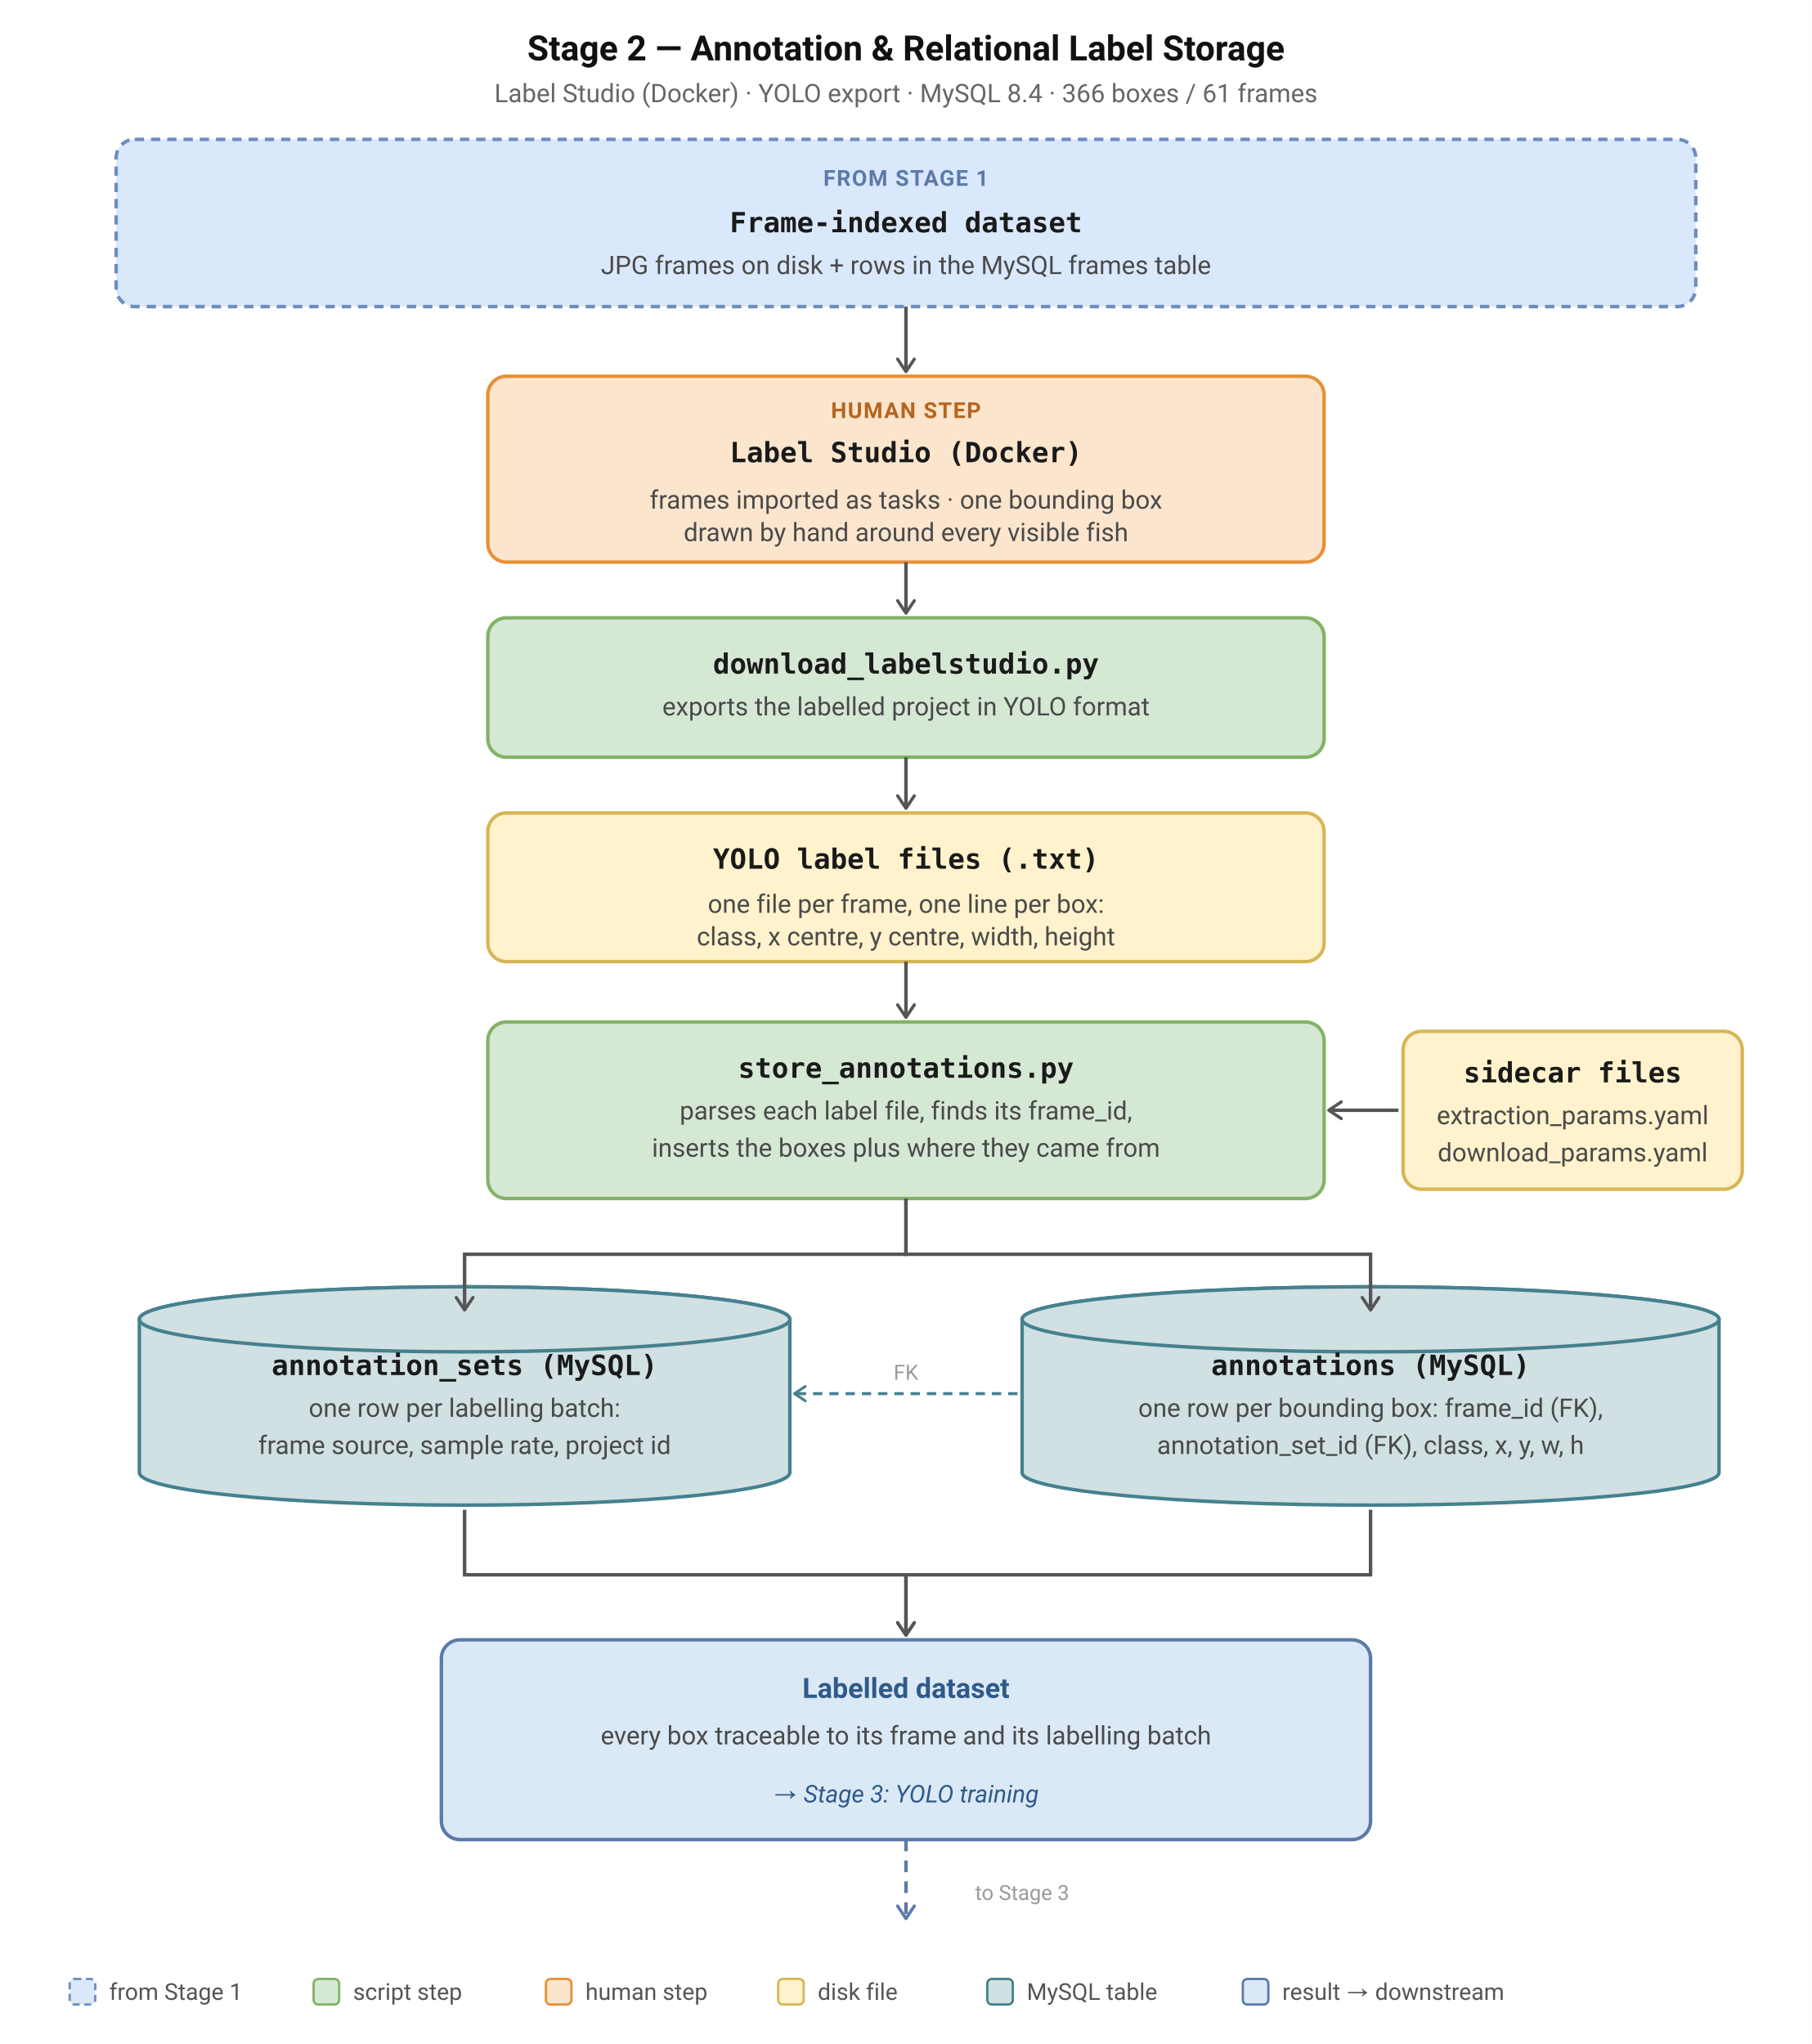
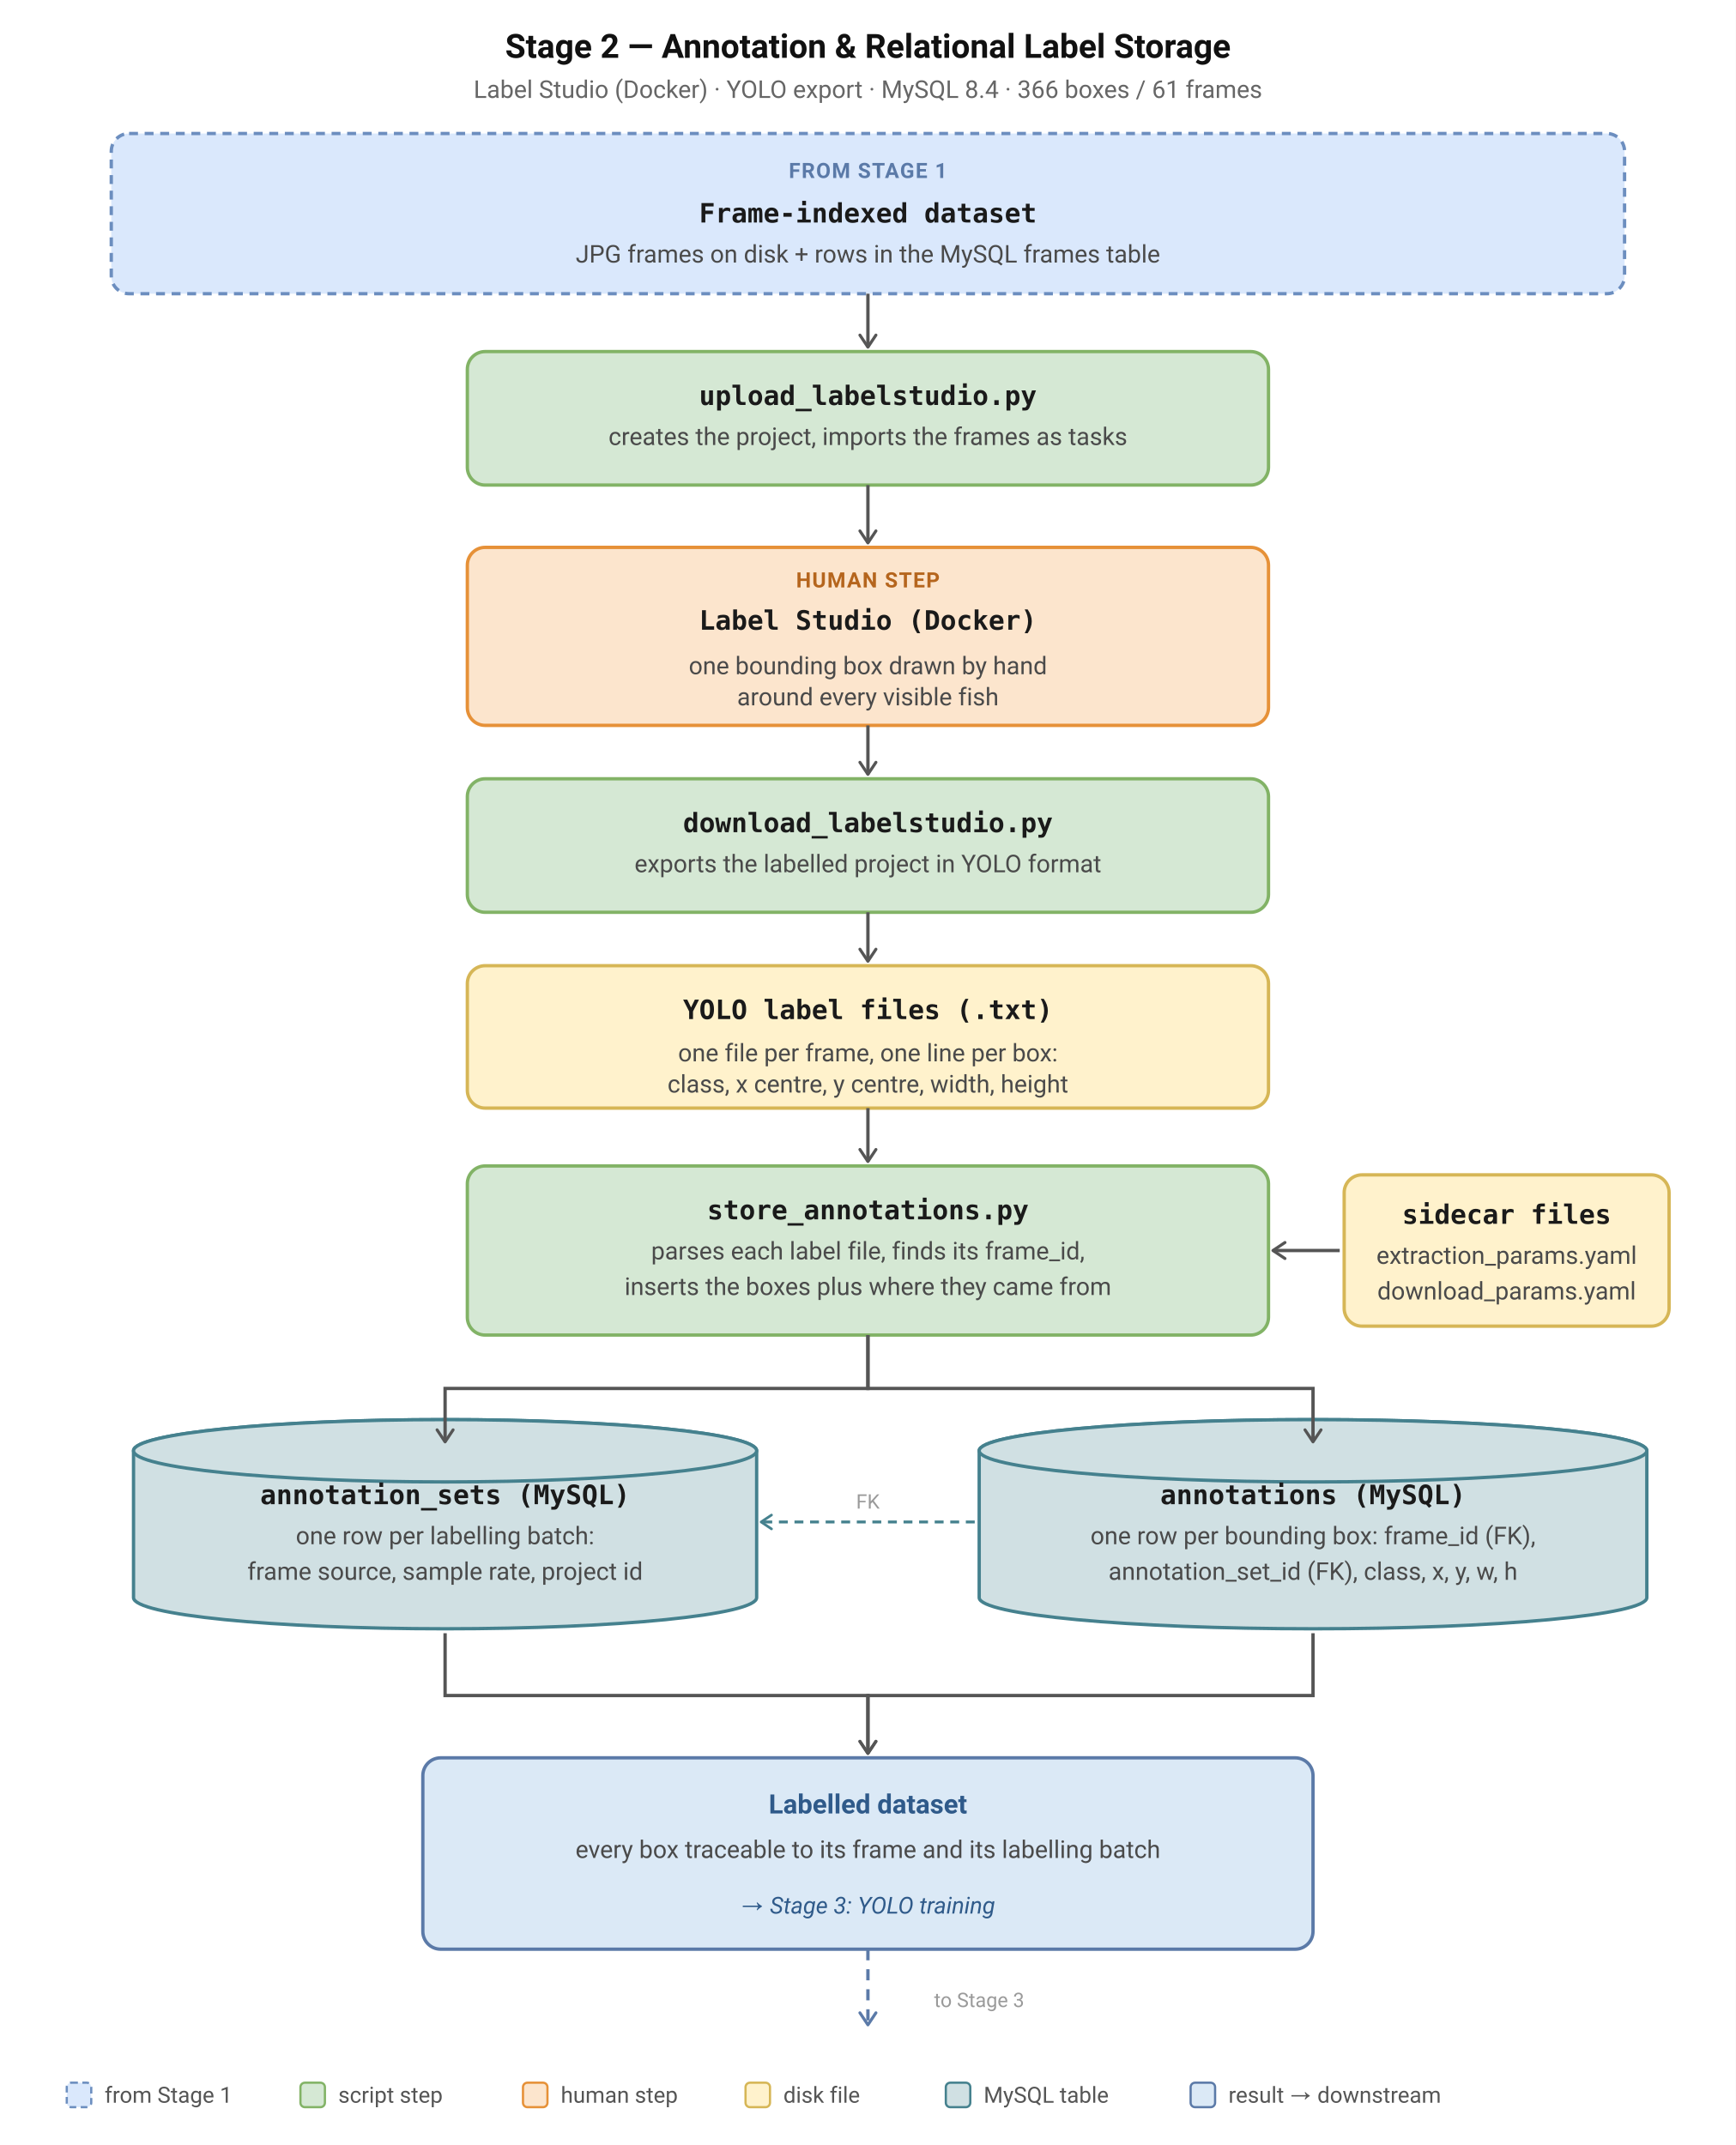
- <svg xmlns="http://www.w3.org/2000/svg" width="100%" viewBox="0 0 780 880" role="img">
+ <svg xmlns="http://www.w3.org/2000/svg" width="100%" viewBox="0 0 780 964" role="img">
  <defs>
    <marker id="arrow2" viewBox="0 0 10 10" refX="8" refY="5" markerWidth="6" markerHeight="6" orient="auto-start-reverse">
      <path d="M2 1L8 5L2 9" fill="none" stroke="context-stroke" stroke-width="1.5" stroke-linecap="round" stroke-linejoin="round" />
    </marker>
    <style>
      text { font-family: -apple-system, "Segoe UI", Roboto, Helvetica, Arial, sans-serif; text-anchor: middle; }
      .d-title { font-size: 15px; font-weight: 700; fill: #111; }
      .d-sub { font-size: 11px; fill: #666; }
      .name { font-family: ui-monospace, SFMono-Regular, Menlo, Consolas, monospace; font-size: 12px; font-weight: 600; fill: #1a1a1a; }
      .desc { font-size: 11px; fill: #4a4a4a; }
      .prov { font-size: 9.5px; font-weight: 700; fill: #5b7aa8; letter-spacing: 0.5px; }
      .prov-h { font-size: 9.5px; font-weight: 700; fill: #b5651d; letter-spacing: 0.5px; }
      .res { font-size: 12px; font-weight: 700; fill: #2f5a8a; }
      .note { font-size: 10.5px; font-style: italic; fill: #2f5a8a; }
      .tiny { font-size: 9px; fill: #9a9a9a; }
      .legend { font-size: 10px; fill: #555; text-anchor: start; }
      .box { stroke-width: 1.5; }
      .cyl { stroke-width: 1.5; }
    </style>
  </defs>
-   <rect x="0" y="0" width="780" height="880" fill="#ffffff" />
+   <rect x="0" y="0" width="780" height="964" fill="#ffffff" />
  <text class="d-title" x="390" y="26">Stage 2 — Annotation &amp; Relational Label Storage</text>
  <text class="d-sub" x="390" y="44">Label Studio (Docker) · YOLO export · MySQL 8.4 · 366 boxes / 61 frames</text>
  <rect class="box" x="50" y="60" width="680" height="72" rx="8" fill="#dae8fc" stroke="#6c8ebf" stroke-dasharray="4 3" />
  <text class="prov" x="390" y="80">FROM STAGE 1</text>
  <text class="name" x="390" y="100">Frame-indexed dataset</text>
  <text class="desc" x="390" y="118">JPG frames on disk + rows in the MySQL frames table</text>
-   <rect class="box" x="210" y="162" width="360" height="80" rx="8" fill="#fce5cd" stroke="#e69138" />
-   <text class="prov-h" x="390" y="180">HUMAN STEP</text>
-   <text class="name" x="390" y="199">Label Studio (Docker)</text>
-   <text class="desc" x="390" y="219">frames imported as tasks · one bounding box</text>
-   <text class="desc" x="390" y="233">drawn by hand around every visible fish</text>
-   <rect class="box" x="210" y="266" width="360" height="60" rx="8" fill="#d5e8d4" stroke="#82b366" />
-   <text class="name" x="390" y="290">download_labelstudio.py</text>
-   <text class="desc" x="390" y="308">exports the labelled project in YOLO format</text>
-   <rect class="box" x="210" y="350" width="360" height="64" rx="8" fill="#fff2cc" stroke="#d6b656" />
-   <text class="name" x="390" y="374">YOLO label files (.txt)</text>
-   <text class="desc" x="390" y="393">one file per frame, one line per box:</text>
-   <text class="desc" x="390" y="407">class, x centre, y centre, width, height</text>
-   <rect class="box" x="210" y="440" width="360" height="76" rx="8" fill="#d5e8d4" stroke="#82b366" />
-   <text class="name" x="390" y="464">store_annotations.py</text>
-   <text class="desc" x="390" y="482">parses each label file, finds its frame_id,</text>
-   <text class="desc" x="390" y="498">inserts the boxes plus where they came from</text>
-   <rect class="box" x="604" y="444" width="146" height="68" rx="8" fill="#fff2cc" stroke="#d6b656" />
-   <text class="name" x="677" y="466">sidecar files</text>
-   <text class="desc" x="677" y="484">extraction_params.yaml</text>
-   <text class="desc" x="677" y="500">download_params.yaml</text>
-   <path class="cyl" d="M 60,568 L 60,634 A 140,14 0 0 0 340,634 L 340,568 A 140,14 0 0 0 60,568 Z" fill="#d0e0e3" stroke="#45818e" />
-   <ellipse class="cyl" cx="200" cy="568" rx="140" ry="14" fill="#d0e0e3" stroke="#45818e" />
-   <text class="name" x="200" y="592">annotation_sets (MySQL)</text>
-   <text class="desc" x="200" y="610">one row per labelling batch:</text>
-   <text class="desc" x="200" y="626">frame source, sample rate, project id</text>
-   <path class="cyl" d="M 440,568 L 440,634 A 150,14 0 0 0 740,634 L 740,568 A 150,14 0 0 0 440,568 Z" fill="#d0e0e3" stroke="#45818e" />
-   <ellipse class="cyl" cx="590" cy="568" rx="150" ry="14" fill="#d0e0e3" stroke="#45818e" />
-   <text class="name" x="590" y="592">annotations (MySQL)</text>
-   <text class="desc" x="590" y="610">one row per bounding box: frame_id (FK),</text>
-   <text class="desc" x="590" y="626">annotation_set_id (FK), class, x, y, w, h</text>
-   <polyline points="438,600 342,600" fill="none" stroke="#45818e" stroke-width="1.3" stroke-dasharray="4 3" marker-end="url(#arrow2)" />
-   <text class="tiny" x="390" y="594">FK</text>
-   <rect class="box" x="190" y="706" width="400" height="86" rx="8" fill="#dbe9f6" stroke="#5b7aa8" />
-   <text class="res" x="390" y="731">Labelled dataset</text>
-   <text class="desc" x="390" y="751">every box traceable to its frame and its labelling batch</text>
-   <text class="note" x="390" y="776">→ Stage 3: YOLO training</text>
+   <rect class="box" x="210" y="158" width="360" height="60" rx="8" fill="#d5e8d4" stroke="#82b366" />
+   <text class="name" x="390" y="182">upload_labelstudio.py</text>
+   <text class="desc" x="390" y="200">creates the project, imports the frames as tasks</text>
  <g fill="none" stroke="#555" stroke-width="1.5">
-     <polyline points="390,132 390,160" marker-end="url(#arrow2)" />
-     <polyline points="390,242 390,264" marker-end="url(#arrow2)" />
-     <polyline points="390,326 390,348" marker-end="url(#arrow2)" />
-     <polyline points="390,414 390,438" marker-end="url(#arrow2)" />
-     <polyline points="602,478 572,478" marker-end="url(#arrow2)" />
-     <polyline points="390,516 390,540 200,540 200,564" marker-end="url(#arrow2)" />
-     <polyline points="390,516 390,540 590,540 590,564" marker-end="url(#arrow2)" />
-     <polyline points="200,650 200,678 390,678 390,704" marker-end="url(#arrow2)" />
-     <polyline points="590,650 590,678 390,678 390,704" marker-end="url(#arrow2)" />
+     <polyline points="390,132 390,156" marker-end="url(#arrow2)" />
+     <polyline points="390,218 390,244" marker-end="url(#arrow2)" />
  </g>
-   <polyline points="390,792 390,826" fill="none" stroke="#5b7aa8" stroke-width="1.5" stroke-dasharray="5 4" marker-end="url(#arrow2)" />
-   <text class="tiny" x="440" y="818">to Stage 3</text>
+   <g transform="translate(0 84)">
+     <rect class="box" x="210" y="162" width="360" height="80" rx="8" fill="#fce5cd" stroke="#e69138" />
+     <text class="prov-h" x="390" y="180">HUMAN STEP</text>
+     <text class="name" x="390" y="199">Label Studio (Docker)</text>
+     <text class="desc" x="390" y="219">one bounding box drawn by hand</text>
+     <text class="desc" x="390" y="233">around every visible fish</text>
+     <rect class="box" x="210" y="266" width="360" height="60" rx="8" fill="#d5e8d4" stroke="#82b366" />
+     <text class="name" x="390" y="290">download_labelstudio.py</text>
+     <text class="desc" x="390" y="308">exports the labelled project in YOLO format</text>
+     <rect class="box" x="210" y="350" width="360" height="64" rx="8" fill="#fff2cc" stroke="#d6b656" />
+     <text class="name" x="390" y="374">YOLO label files (.txt)</text>
+     <text class="desc" x="390" y="393">one file per frame, one line per box:</text>
+     <text class="desc" x="390" y="407">class, x centre, y centre, width, height</text>
+     <rect class="box" x="210" y="440" width="360" height="76" rx="8" fill="#d5e8d4" stroke="#82b366" />
+     <text class="name" x="390" y="464">store_annotations.py</text>
+     <text class="desc" x="390" y="482">parses each label file, finds its frame_id,</text>
+     <text class="desc" x="390" y="498">inserts the boxes plus where they came from</text>
+     <rect class="box" x="604" y="444" width="146" height="68" rx="8" fill="#fff2cc" stroke="#d6b656" />
+     <text class="name" x="677" y="466">sidecar files</text>
+     <text class="desc" x="677" y="484">extraction_params.yaml</text>
+     <text class="desc" x="677" y="500">download_params.yaml</text>
+     <path class="cyl" d="M 60,568 L 60,634 A 140,14 0 0 0 340,634 L 340,568 A 140,14 0 0 0 60,568 Z" fill="#d0e0e3" stroke="#45818e" />
+     <ellipse class="cyl" cx="200" cy="568" rx="140" ry="14" fill="#d0e0e3" stroke="#45818e" />
+     <text class="name" x="200" y="592">annotation_sets (MySQL)</text>
+     <text class="desc" x="200" y="610">one row per labelling batch:</text>
+     <text class="desc" x="200" y="626">frame source, sample rate, project id</text>
+     <path class="cyl" d="M 440,568 L 440,634 A 150,14 0 0 0 740,634 L 740,568 A 150,14 0 0 0 440,568 Z" fill="#d0e0e3" stroke="#45818e" />
+     <ellipse class="cyl" cx="590" cy="568" rx="150" ry="14" fill="#d0e0e3" stroke="#45818e" />
+     <text class="name" x="590" y="592">annotations (MySQL)</text>
+     <text class="desc" x="590" y="610">one row per bounding box: frame_id (FK),</text>
+     <text class="desc" x="590" y="626">annotation_set_id (FK), class, x, y, w, h</text>
+     <polyline points="438,600 342,600" fill="none" stroke="#45818e" stroke-width="1.3" stroke-dasharray="4 3" marker-end="url(#arrow2)" />
+     <text class="tiny" x="390" y="594">FK</text>
+     <rect class="box" x="190" y="706" width="400" height="86" rx="8" fill="#dbe9f6" stroke="#5b7aa8" />
+     <text class="res" x="390" y="731">Labelled dataset</text>
+     <text class="desc" x="390" y="751">every box traceable to its frame and its labelling batch</text>
+     <text class="note" x="390" y="776">→ Stage 3: YOLO training</text>
+     <g fill="none" stroke="#555" stroke-width="1.5">
+       <polyline points="390,242 390,264" marker-end="url(#arrow2)" />
+       <polyline points="390,326 390,348" marker-end="url(#arrow2)" />
+       <polyline points="390,414 390,438" marker-end="url(#arrow2)" />
+       <polyline points="602,478 572,478" marker-end="url(#arrow2)" />
+       <polyline points="390,516 390,540 200,540 200,564" marker-end="url(#arrow2)" />
+       <polyline points="390,516 390,540 590,540 590,564" marker-end="url(#arrow2)" />
+       <polyline points="200,650 200,678 390,678 390,704" marker-end="url(#arrow2)" />
+       <polyline points="590,650 590,678 390,678 390,704" marker-end="url(#arrow2)" />
+     </g>
+     <polyline points="390,792 390,826" fill="none" stroke="#5b7aa8" stroke-width="1.5" stroke-dasharray="5 4" marker-end="url(#arrow2)" />
+     <text class="tiny" x="440" y="818">to Stage 3</text>
+   </g>
  <g>
-     <rect x="30" y="852" width="11" height="11" rx="2" fill="#dae8fc" stroke="#6c8ebf" stroke-dasharray="3 2" />
-     <text class="legend" x="47" y="861">from Stage 1</text>
-     <rect x="135" y="852" width="11" height="11" rx="2" fill="#d5e8d4" stroke="#82b366" />
-     <text class="legend" x="152" y="861">script step</text>
-     <rect x="235" y="852" width="11" height="11" rx="2" fill="#fce5cd" stroke="#e69138" />
-     <text class="legend" x="252" y="861">human step</text>
-     <rect x="335" y="852" width="11" height="11" rx="2" fill="#fff2cc" stroke="#d6b656" />
-     <text class="legend" x="352" y="861">disk file</text>
-     <rect x="425" y="852" width="11" height="11" rx="2" fill="#d0e0e3" stroke="#45818e" />
-     <text class="legend" x="442" y="861">MySQL table</text>
-     <rect x="535" y="852" width="11" height="11" rx="2" fill="#dbe9f6" stroke="#5b7aa8" />
-     <text class="legend" x="552" y="861">result → downstream</text>
+     <rect x="30" y="936" width="11" height="11" rx="2" fill="#dae8fc" stroke="#6c8ebf" stroke-dasharray="3 2" />
+     <text class="legend" x="47" y="945">from Stage 1</text>
+     <rect x="135" y="936" width="11" height="11" rx="2" fill="#d5e8d4" stroke="#82b366" />
+     <text class="legend" x="152" y="945">script step</text>
+     <rect x="235" y="936" width="11" height="11" rx="2" fill="#fce5cd" stroke="#e69138" />
+     <text class="legend" x="252" y="945">human step</text>
+     <rect x="335" y="936" width="11" height="11" rx="2" fill="#fff2cc" stroke="#d6b656" />
+     <text class="legend" x="352" y="945">disk file</text>
+     <rect x="425" y="936" width="11" height="11" rx="2" fill="#d0e0e3" stroke="#45818e" />
+     <text class="legend" x="442" y="945">MySQL table</text>
+     <rect x="535" y="936" width="11" height="11" rx="2" fill="#dbe9f6" stroke="#5b7aa8" />
+     <text class="legend" x="552" y="945">result → downstream</text>
  </g>
</svg>
